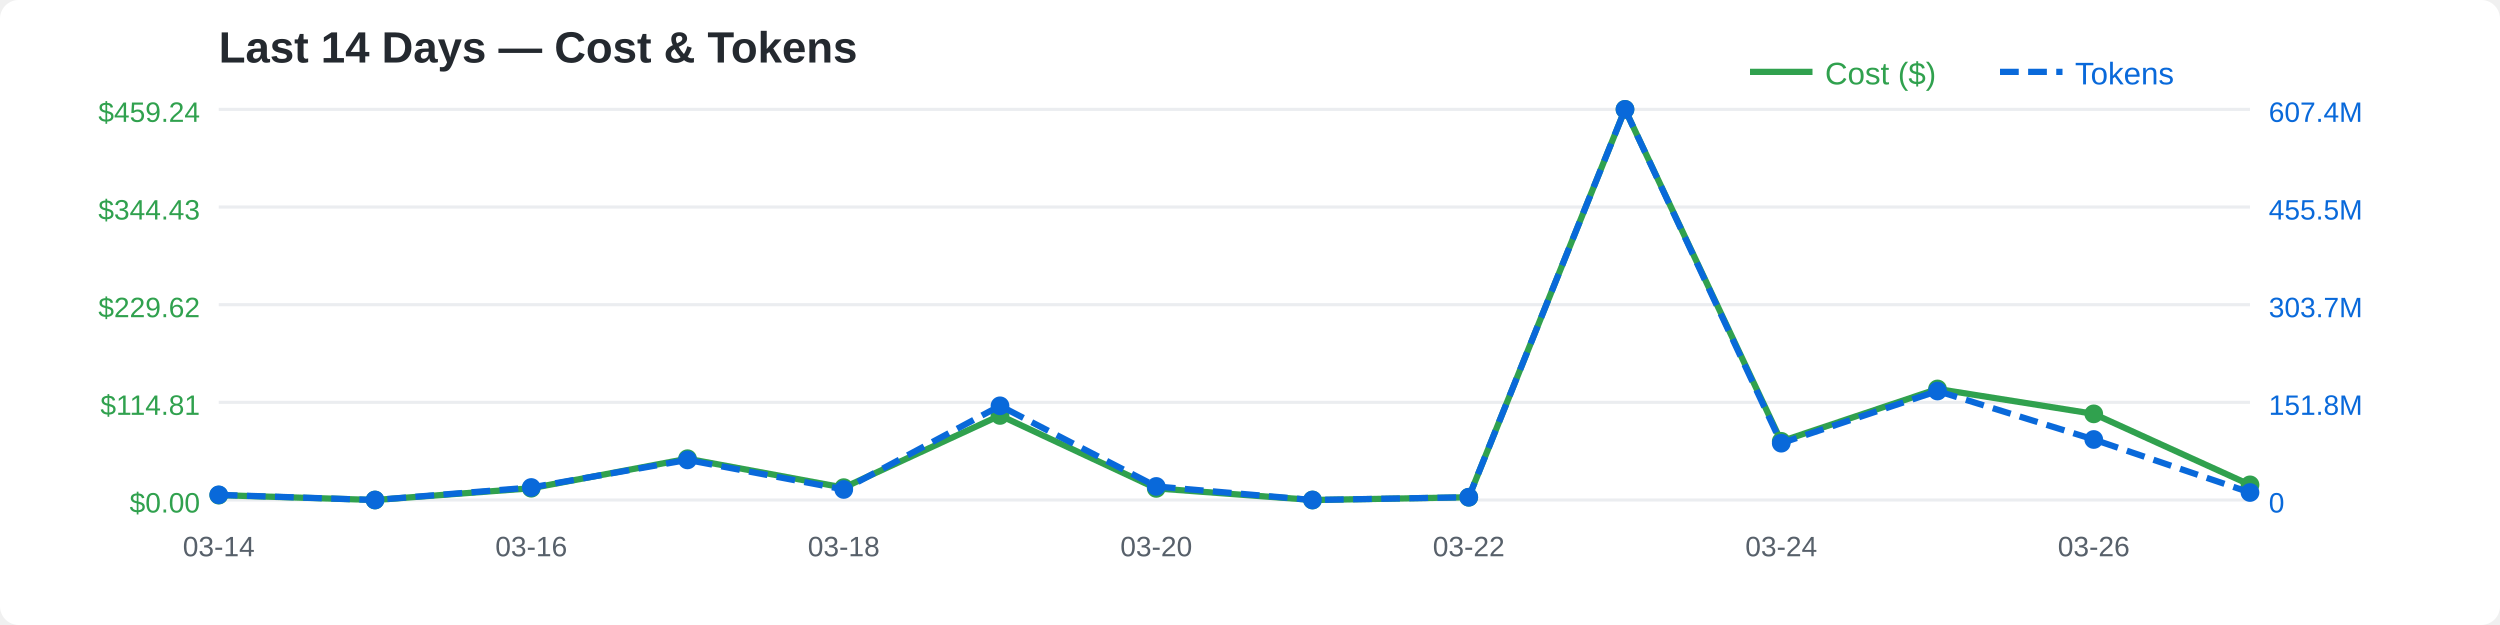
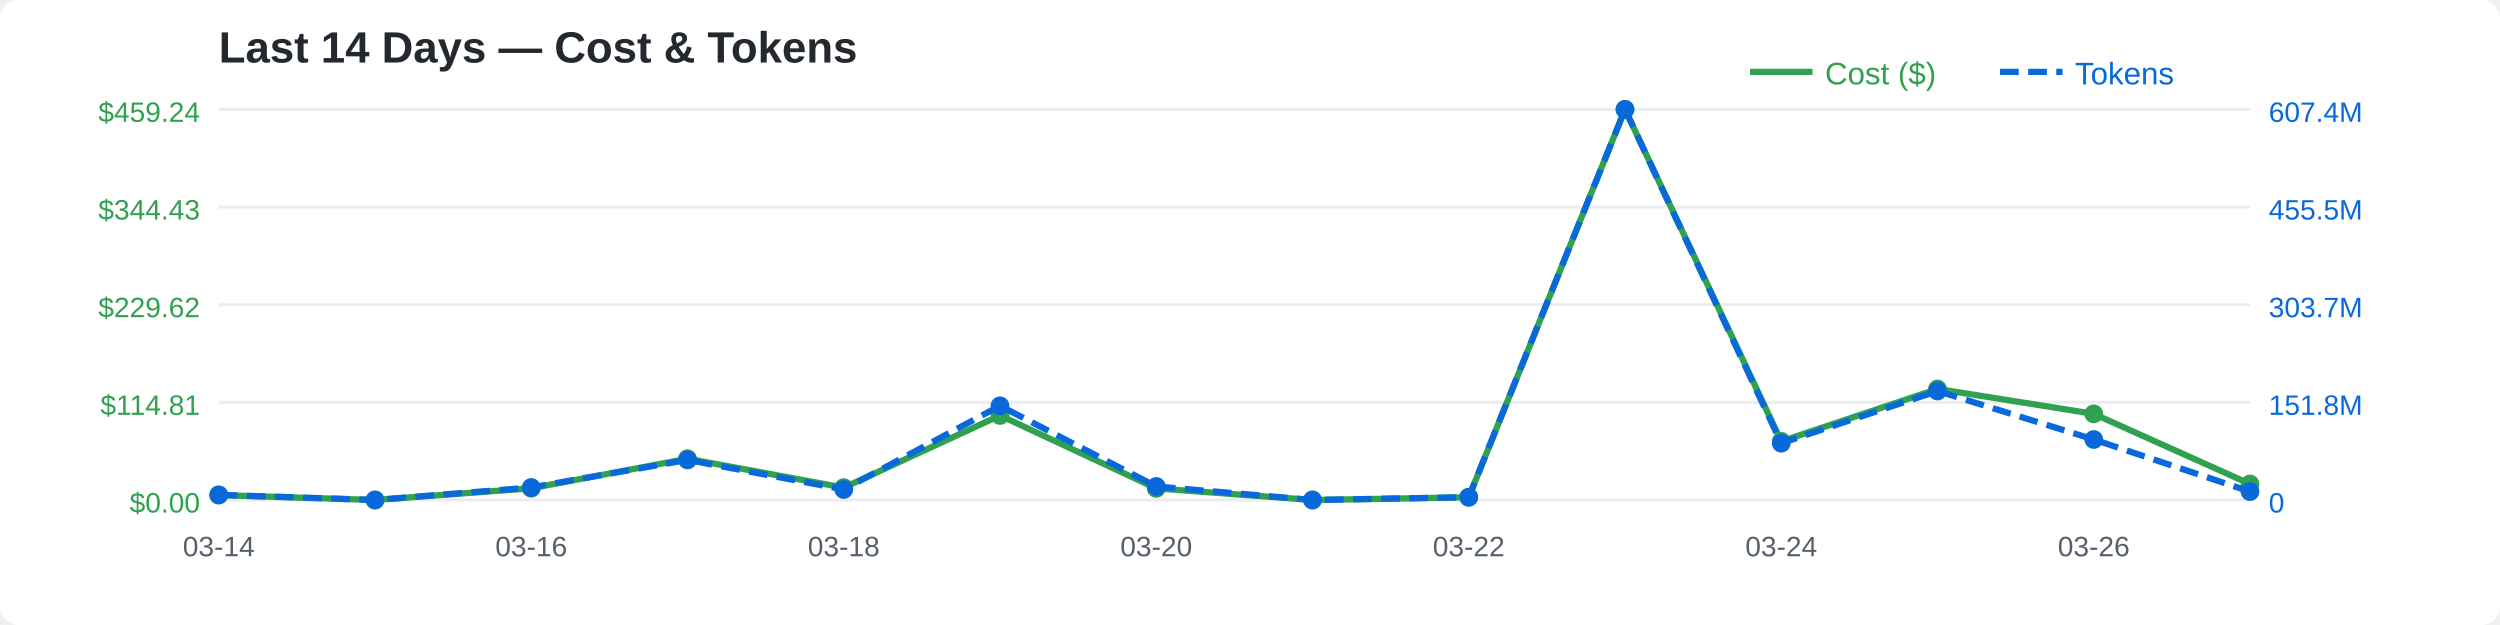
<svg xmlns="http://www.w3.org/2000/svg" width="800" height="200" viewBox="0 0 800 200">
  <rect width="800" height="200" fill="#ffffff" rx="6" />
  <text x="70" y="20" font-family="Arial, sans-serif" font-size="14" fill="#24292f" font-weight="bold">Last 14 Days — Cost &amp; Tokens</text>
  <line x1="70" y1="35.0" x2="720" y2="35.0" stroke="#ebedf0" stroke-width="1" />
  <line x1="70" y1="66.25" x2="720" y2="66.25" stroke="#ebedf0" stroke-width="1" />
  <line x1="70" y1="97.5" x2="720" y2="97.5" stroke="#ebedf0" stroke-width="1" />
  <line x1="70" y1="128.75" x2="720" y2="128.75" stroke="#ebedf0" stroke-width="1" />
  <line x1="70" y1="160.0" x2="720" y2="160.0" stroke="#ebedf0" stroke-width="1" />
  <text x="70.0" y="178" font-family="Arial, sans-serif" font-size="9" fill="#57606a" text-anchor="middle">03-14</text>
  <text x="170.0" y="178" font-family="Arial, sans-serif" font-size="9" fill="#57606a" text-anchor="middle">03-16</text>
  <text x="270.0" y="178" font-family="Arial, sans-serif" font-size="9" fill="#57606a" text-anchor="middle">03-18</text>
  <text x="370.0" y="178" font-family="Arial, sans-serif" font-size="9" fill="#57606a" text-anchor="middle">03-20</text>
  <text x="470.0" y="178" font-family="Arial, sans-serif" font-size="9" fill="#57606a" text-anchor="middle">03-22</text>
  <text x="570.0" y="178" font-family="Arial, sans-serif" font-size="9" fill="#57606a" text-anchor="middle">03-24</text>
  <text x="670.0" y="178" font-family="Arial, sans-serif" font-size="9" fill="#57606a" text-anchor="middle">03-26</text>
  <text x="64" y="39.0" font-family="Arial, sans-serif" font-size="9" fill="#30a14e" text-anchor="end">$459.24</text>
  <text x="64" y="70.25" font-family="Arial, sans-serif" font-size="9" fill="#30a14e" text-anchor="end">$344.43</text>
  <text x="64" y="101.5" font-family="Arial, sans-serif" font-size="9" fill="#30a14e" text-anchor="end">$229.62</text>
  <text x="64" y="132.75" font-family="Arial, sans-serif" font-size="9" fill="#30a14e" text-anchor="end">$114.81</text>
  <text x="64" y="164.0" font-family="Arial, sans-serif" font-size="9" fill="#30a14e" text-anchor="end">$0.00</text>
  <text x="726" y="39.0" font-family="Arial, sans-serif" font-size="9" fill="#0969da">607.4M</text>
  <text x="726" y="70.25" font-family="Arial, sans-serif" font-size="9" fill="#0969da">455.5M</text>
  <text x="726" y="101.5" font-family="Arial, sans-serif" font-size="9" fill="#0969da">303.7M</text>
  <text x="726" y="132.75" font-family="Arial, sans-serif" font-size="9" fill="#0969da">151.8M</text>
  <text x="726" y="164.0" font-family="Arial, sans-serif" font-size="9" fill="#0969da">0</text>
-   <polyline points="70.0,158.443 120.0,160.0 170.0,156.235 220.0,146.785 270.0,156.047 320.0,132.945 370.0,156.288 420.0,160.0 470.0,159.123 520.0,35.0 570.0,141.223 620.0,124.464 670.0,132.436 720.0,155.151" fill="none" stroke="#30a14e" stroke-width="2" />
+   <polyline points="70.0,158.443 120.0,160.0 170.0,156.235 220.0,146.785 270.0,156.047 320.0,132.945 370.0,156.288 420.0,160.0 470.0,159.123 520.0,35.0 570.0,141.223 620.0,124.464 670.0,132.436 720.0,154.874" fill="none" stroke="#30a14e" stroke-width="2" />
  <circle cx="70.0" cy="158.443" r="3" fill="#30a14e">
    </circle>
  <circle cx="120.0" cy="160.0" r="3" fill="#30a14e">
    </circle>
  <circle cx="170.0" cy="156.235" r="3" fill="#30a14e">
    </circle>
  <circle cx="220.0" cy="146.785" r="3" fill="#30a14e">
    </circle>
  <circle cx="270.0" cy="156.047" r="3" fill="#30a14e">
    </circle>
  <circle cx="320.0" cy="132.945" r="3" fill="#30a14e">
    </circle>
  <circle cx="370.0" cy="156.288" r="3" fill="#30a14e">
    </circle>
  <circle cx="420.0" cy="160.0" r="3" fill="#30a14e">
    </circle>
  <circle cx="470.0" cy="159.123" r="3" fill="#30a14e">
    </circle>
  <circle cx="520.0" cy="35.0" r="3" fill="#30a14e">
    </circle>
  <circle cx="570.0" cy="141.223" r="3" fill="#30a14e">
    </circle>
  <circle cx="620.0" cy="124.464" r="3" fill="#30a14e">
    </circle>
  <circle cx="670.0" cy="132.436" r="3" fill="#30a14e">
    </circle>
-   <circle cx="720.0" cy="155.151" r="3" fill="#30a14e">
+   <circle cx="720.0" cy="154.874" r="3" fill="#30a14e">
    </circle>
-   <polyline points="70.0,158.348 120.0,160.0 170.0,155.999 220.0,147.169 270.0,156.63 320.0,129.859 370.0,155.662 420.0,160.0 470.0,159.105 520.0,35.0 570.0,141.82 620.0,125.128 670.0,140.638 720.0,157.604" fill="none" stroke="#0969da" stroke-width="2" stroke-dasharray="6,3" />
+   <polyline points="70.0,158.348 120.0,160.0 170.0,155.999 220.0,147.169 270.0,156.63 320.0,129.859 370.0,155.662 420.0,160.0 470.0,159.105 520.0,35.0 570.0,141.82 620.0,125.128 670.0,140.638 720.0,157.309" fill="none" stroke="#0969da" stroke-width="2" stroke-dasharray="6,3" />
  <circle cx="70.0" cy="158.348" r="3" fill="#0969da">
    </circle>
  <circle cx="120.0" cy="160.0" r="3" fill="#0969da">
    </circle>
  <circle cx="170.0" cy="155.999" r="3" fill="#0969da">
    </circle>
  <circle cx="220.0" cy="147.169" r="3" fill="#0969da">
    </circle>
  <circle cx="270.0" cy="156.63" r="3" fill="#0969da">
    </circle>
  <circle cx="320.0" cy="129.859" r="3" fill="#0969da">
    </circle>
  <circle cx="370.0" cy="155.662" r="3" fill="#0969da">
    </circle>
  <circle cx="420.0" cy="160.0" r="3" fill="#0969da">
    </circle>
  <circle cx="470.0" cy="159.105" r="3" fill="#0969da">
    </circle>
  <circle cx="520.0" cy="35.0" r="3" fill="#0969da">
    </circle>
  <circle cx="570.0" cy="141.82" r="3" fill="#0969da">
    </circle>
  <circle cx="620.0" cy="125.128" r="3" fill="#0969da">
    </circle>
  <circle cx="670.0" cy="140.638" r="3" fill="#0969da">
    </circle>
-   <circle cx="720.0" cy="157.604" r="3" fill="#0969da">
+   <circle cx="720.0" cy="157.309" r="3" fill="#0969da">
    </circle>
  <line x1="560" y1="23" x2="580" y2="23" stroke="#30a14e" stroke-width="2" />
  <text x="584" y="27" font-family="Arial, sans-serif" font-size="10" fill="#30a14e">Cost ($)</text>
  <line x1="640" y1="23" x2="660" y2="23" stroke="#0969da" stroke-width="2" stroke-dasharray="6,3" />
  <text x="664" y="27" font-family="Arial, sans-serif" font-size="10" fill="#0969da">Tokens</text>
</svg>
